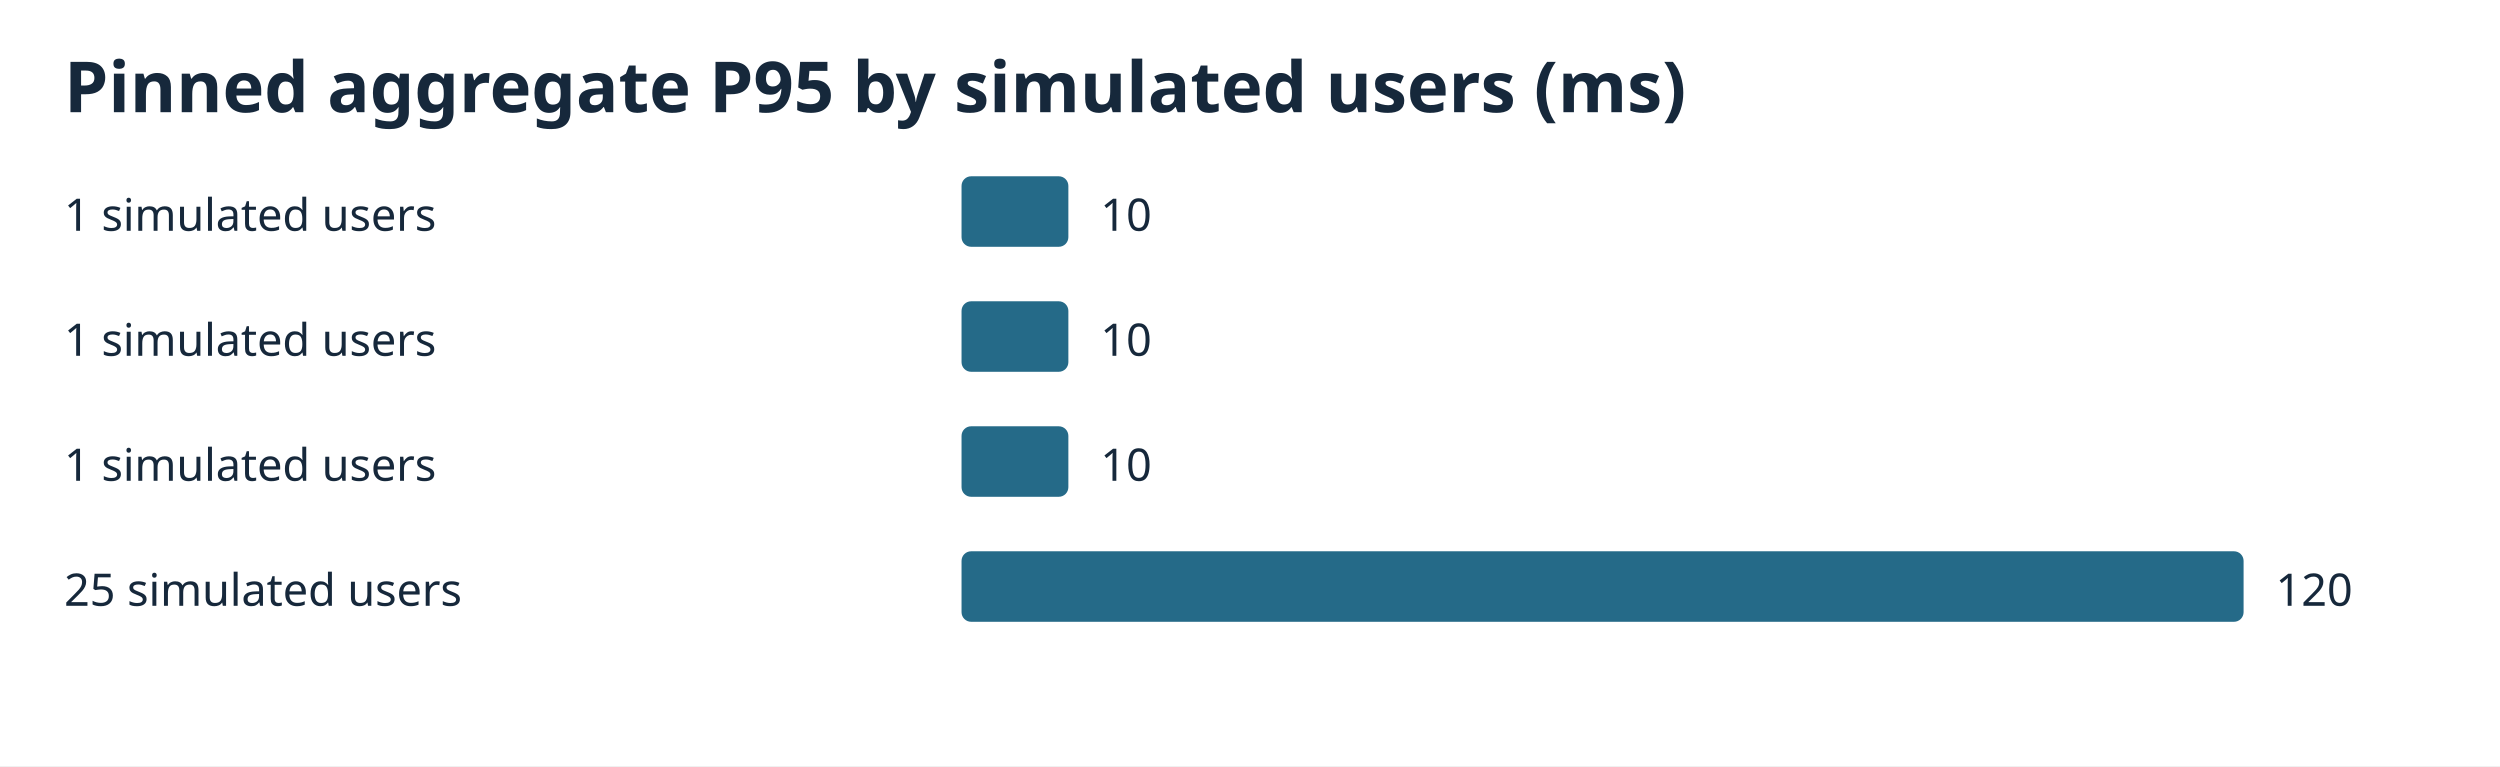
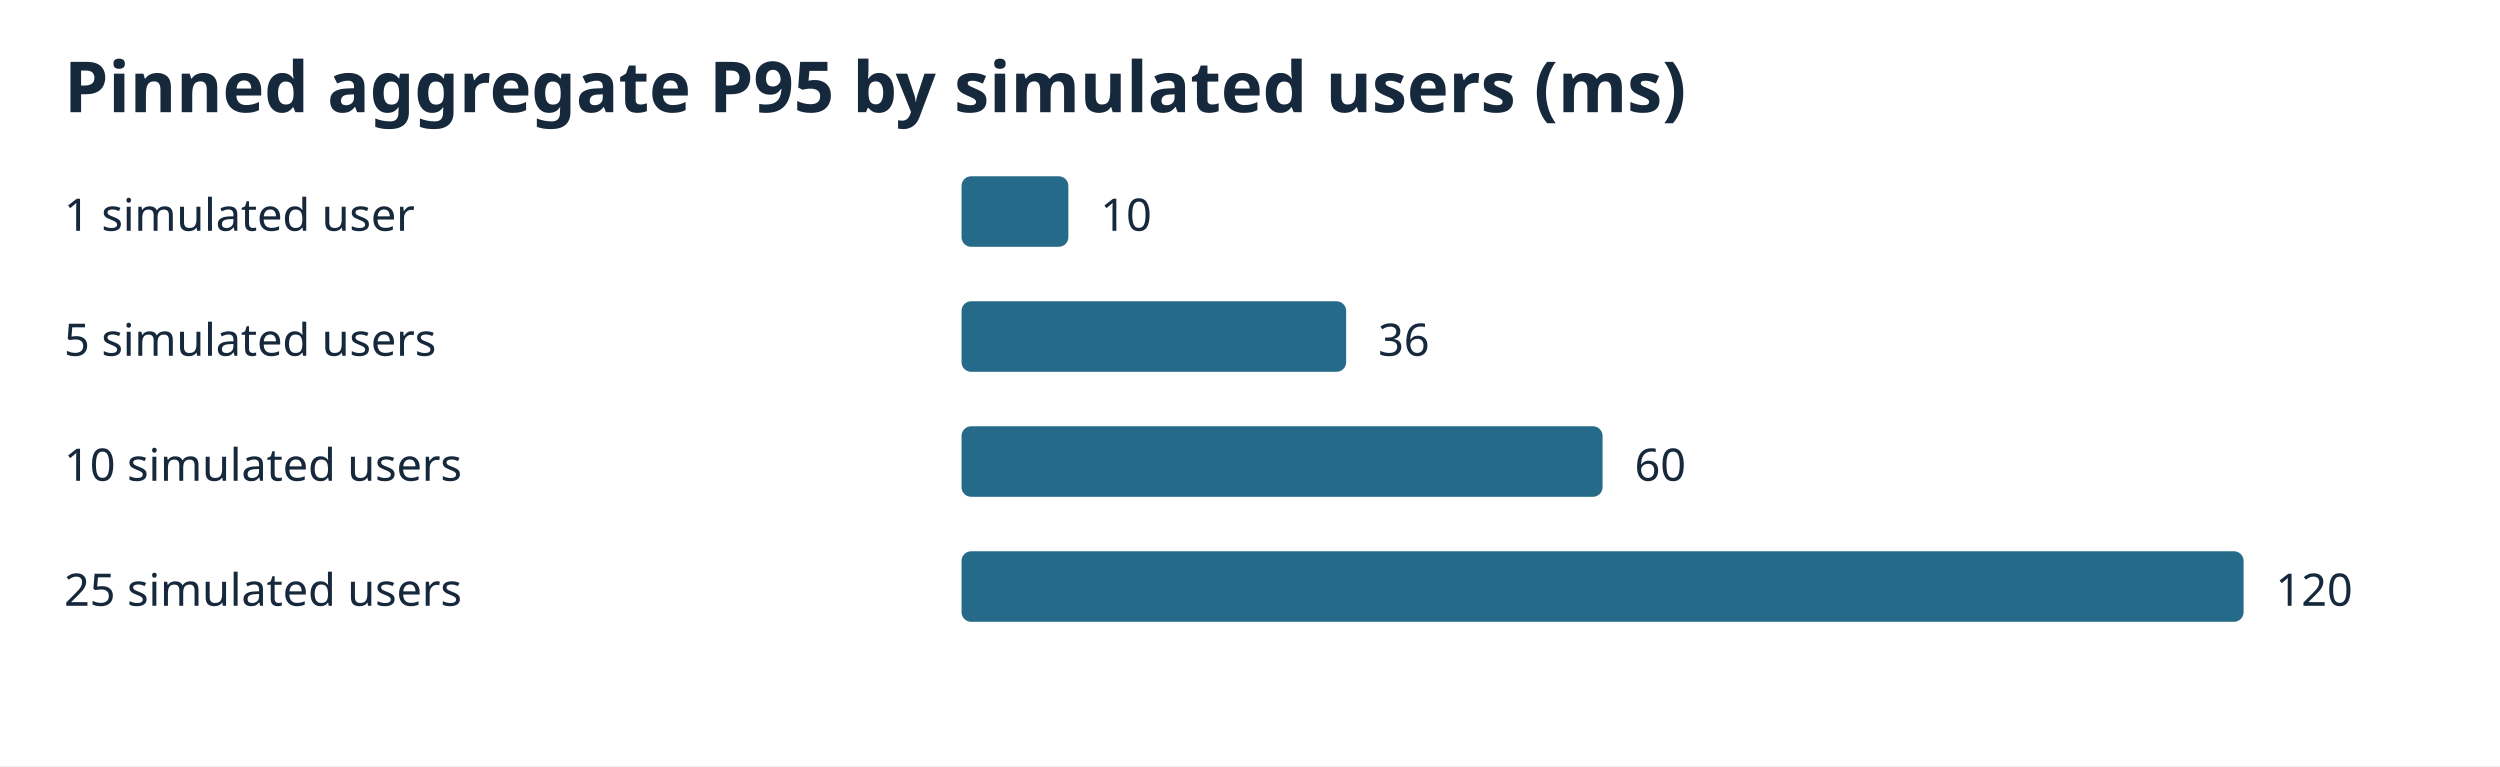
<svg xmlns="http://www.w3.org/2000/svg" width="780" height="239" viewBox="0 0 780 239" role="img" aria-label="Pinned aggregate P95 by simulated users (ms)">
  <rect width="780" height="239" fill="#ffffff" />
  <text x="20" y="35" font-size="22" font-weight="bold" font-family="sans-serif" fill="#16283b">Pinned aggregate P95 by simulated users (ms)</text>
-   <text x="20" y="72" fill="#16283b" font-family="sans-serif" font-size="14">1 simulated users</text>
+   <text x="20" y="72" fill="#16283b" font-family="sans-serif" font-size="14">1 simulated user</text>
  <rect x="300" y="55" width="33.33" height="22" rx="3" fill="#256a88" />
  <text x="343.33" y="72" fill="#16283b" font-family="sans-serif" font-size="14">10</text>
-   <text x="20" y="111" fill="#16283b" font-family="sans-serif" font-size="14">1 simulated users</text>
-   <rect x="300" y="94" width="33.33" height="22" rx="3" fill="#256a88" />
-   <text x="343.33" y="111" fill="#16283b" font-family="sans-serif" font-size="14">10</text>
-   <text x="20" y="150" fill="#16283b" font-family="sans-serif" font-size="14">1 simulated users</text>
-   <rect x="300" y="133" width="33.33" height="22" rx="3" fill="#256a88" />
-   <text x="343.33" y="150" fill="#16283b" font-family="sans-serif" font-size="14">10</text>
+   <text x="20" y="111" fill="#16283b" font-family="sans-serif" font-size="14">5 simulated users</text>
+   <rect x="300" y="94" width="120.0" height="22" rx="3" fill="#256a88" />
+   <text x="430.0" y="111" fill="#16283b" font-family="sans-serif" font-size="14">36</text>
+   <text x="20" y="150" fill="#16283b" font-family="sans-serif" font-size="14">10 simulated users</text>
+   <rect x="300" y="133" width="200.0" height="22" rx="3" fill="#256a88" />
+   <text x="510.0" y="150" fill="#16283b" font-family="sans-serif" font-size="14">60</text>
  <text x="20" y="189" fill="#16283b" font-family="sans-serif" font-size="14">25 simulated users</text>
  <rect x="300" y="172" width="400.0" height="22" rx="3" fill="#256a88" />
  <text x="710.0" y="189" fill="#16283b" font-family="sans-serif" font-size="14">120</text>
</svg>
